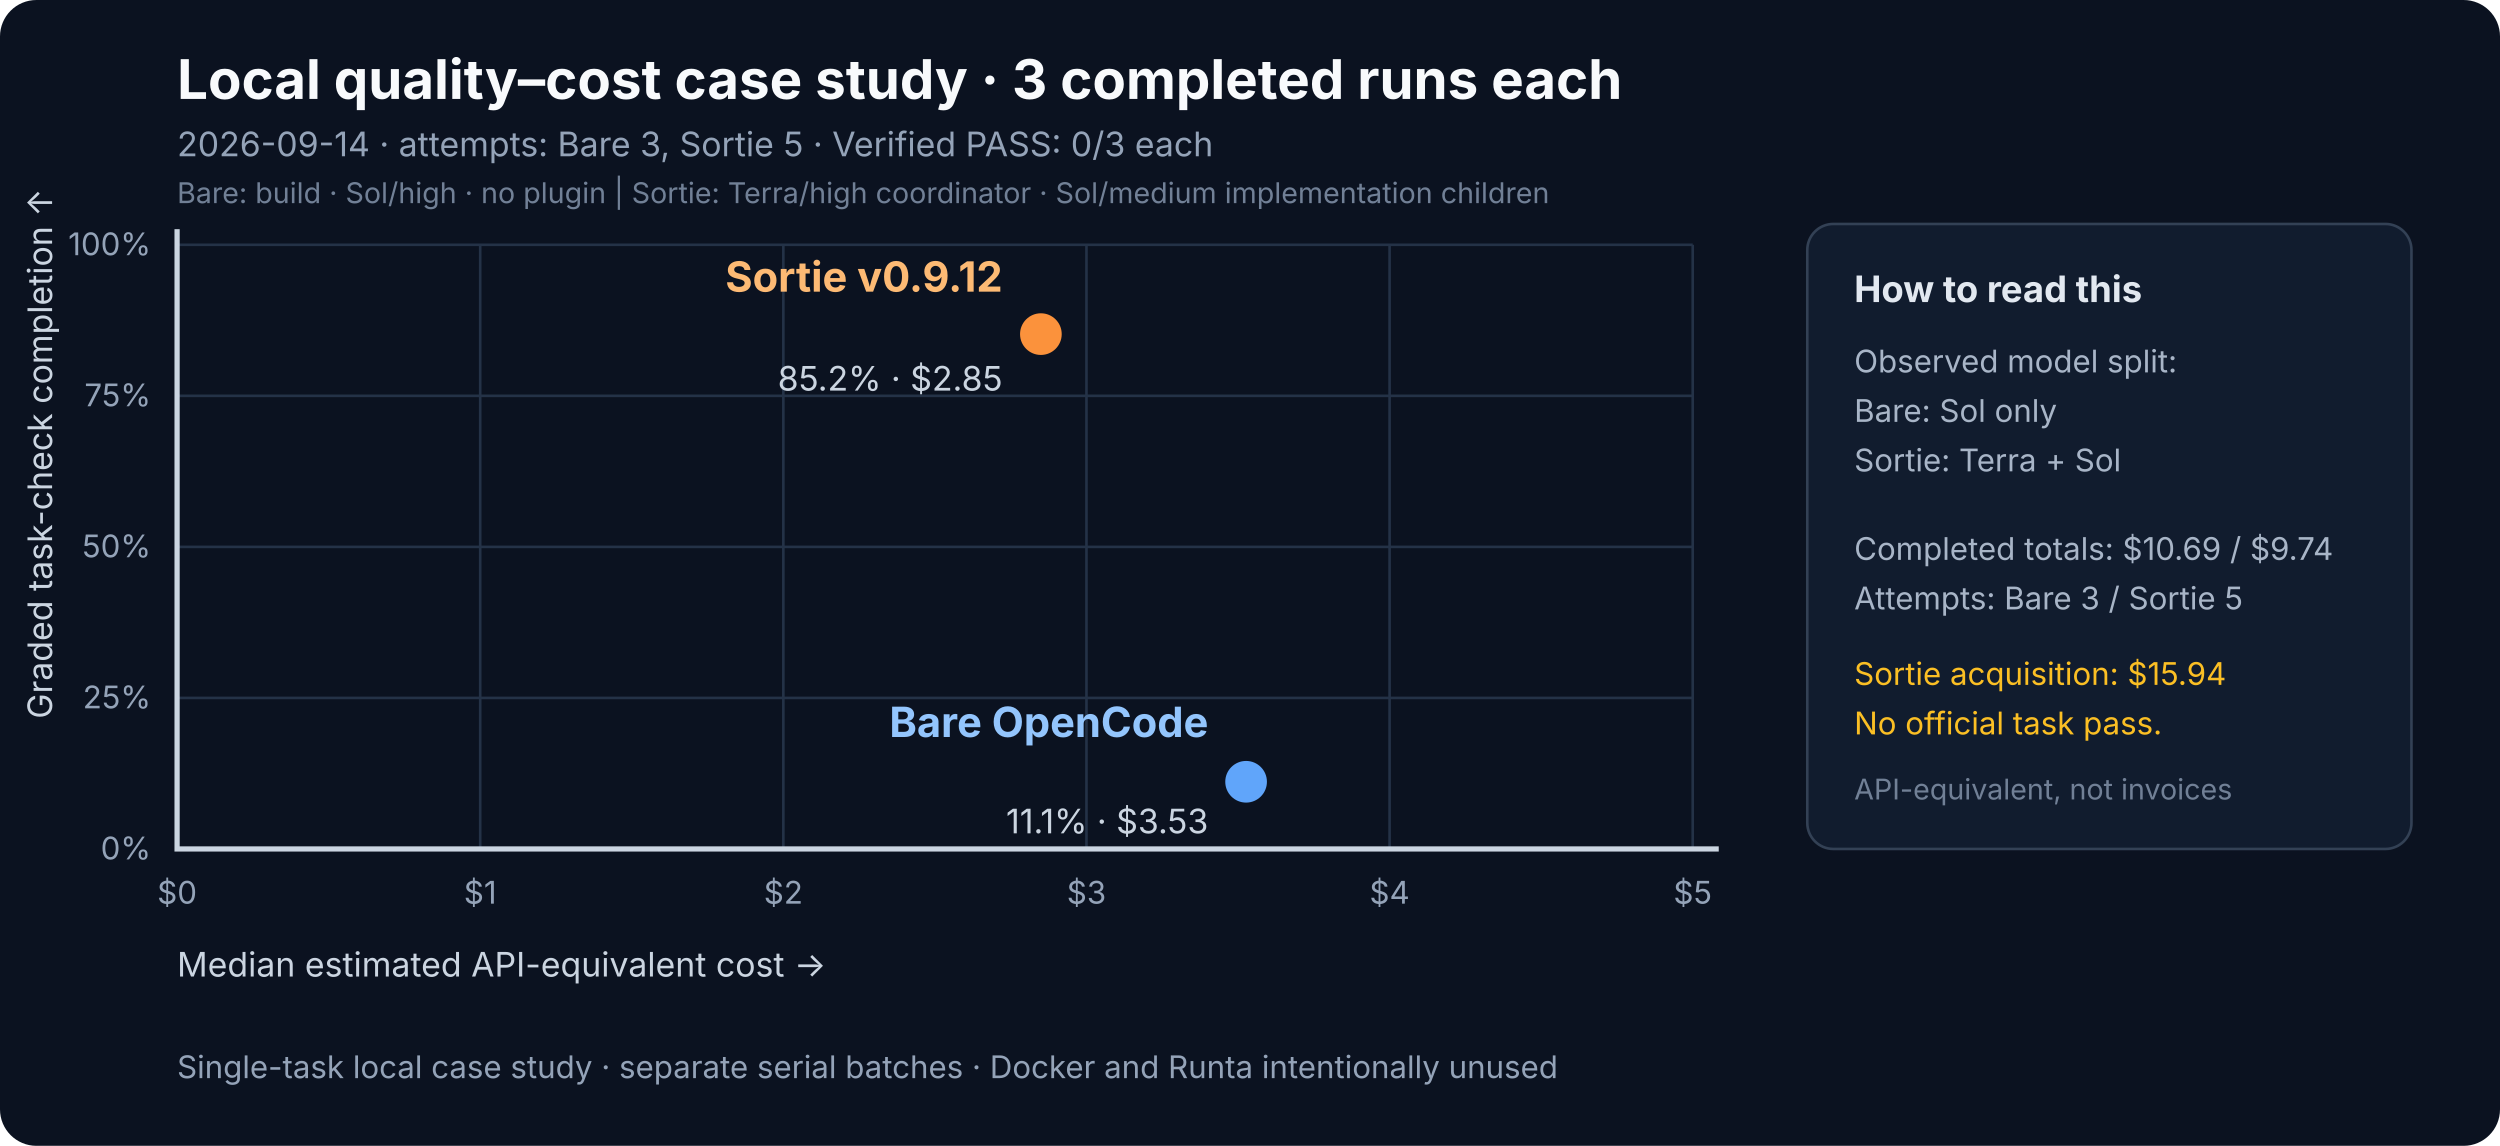
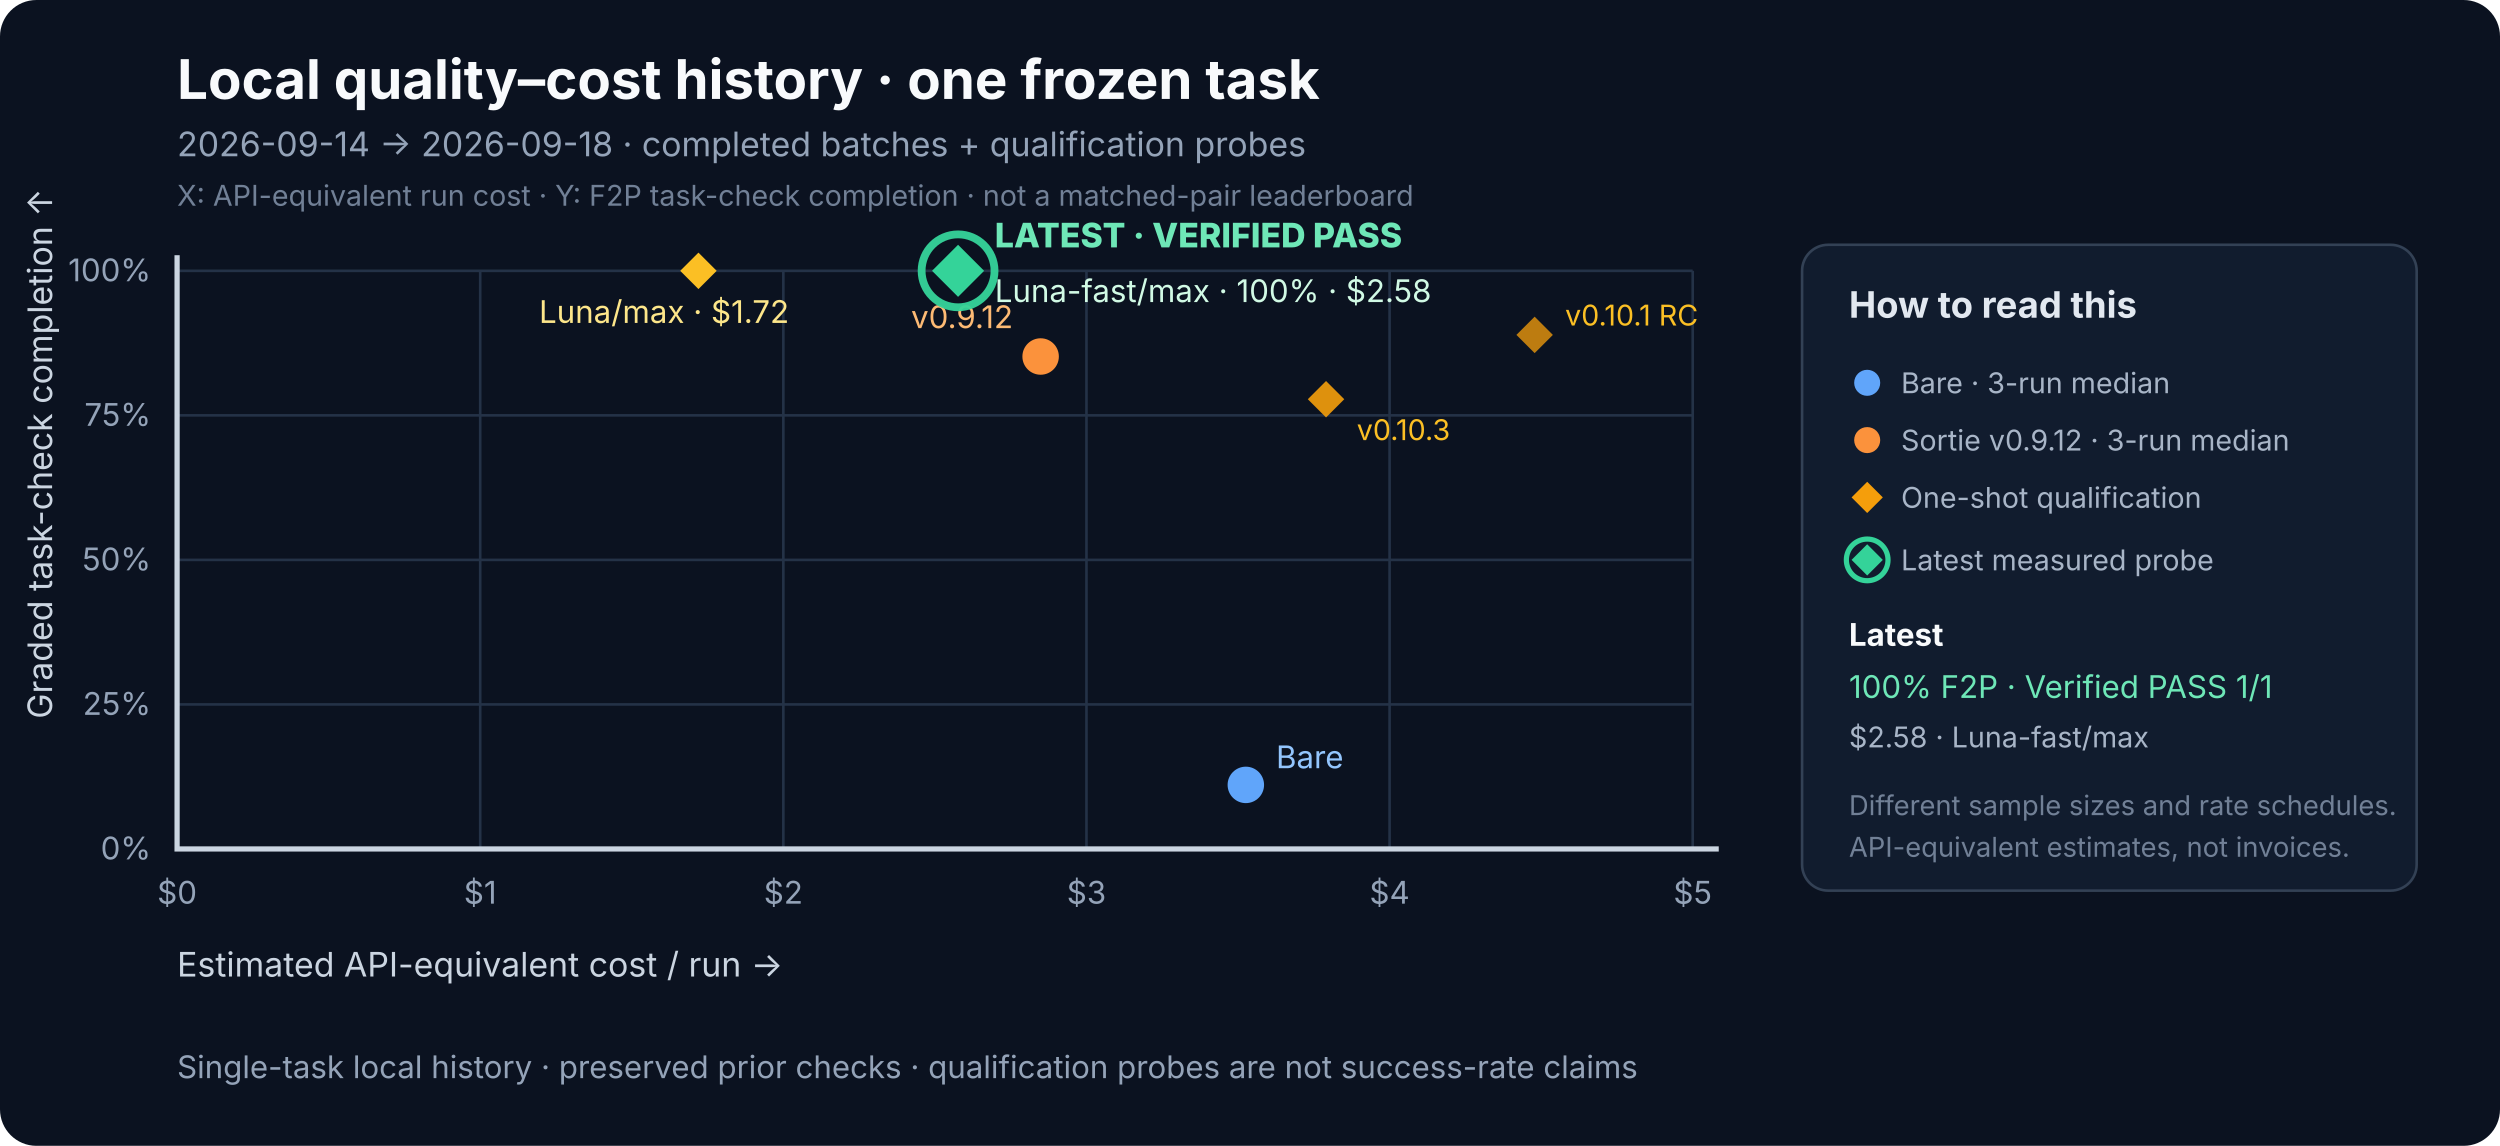
<svg xmlns="http://www.w3.org/2000/svg" width="960" height="440" viewBox="0 0 960 440" role="img" aria-labelledby="title description">
  <rect width="960" height="440" rx="14" fill="#0b1220" />
  <g font-family="system-ui, -apple-system, Segoe UI, sans-serif">
-     <text x="68" y="38" fill="#f8fafc" font-size="21" font-weight="700">Local quality–cost case study · 3 completed runs each</text>
-     <text x="68" y="60" fill="#94a3b8" font-size="13">2026-09-14 · attempts: Bare 3, Sortie 5 · Verified PASS: 0/3 each</text>
-     <text x="68" y="78" fill="#718096" font-size="11">Bare: build · Sol/high · no plugin   |   Sortie: Terra/high coordinator · Sol/medium implementation children</text>
+     <text x="68" y="38" fill="#f8fafc" font-size="21" font-weight="700">Local quality–cost history · one frozen task</text>
+     <text x="68" y="60" fill="#94a3b8" font-size="13">2026-09-14 → 2026-09-18 · completed batches + qualification probes</text>
+     <text x="68" y="79" fill="#718096" font-size="11">X: API-equivalent run cost · Y: F2P task-check completion · not a matched-pair leaderboard</text>
    <g stroke="#243247" stroke-width="1">
-       <path d="M68 94H650M68 152H650M68 210H650M68 268H650M68 326H650" />
-       <path d="M68 94V326M184.4 94V326M300.8 94V326M417.2 94V326M533.6 94V326M650 94V326" />
+       <path d="M68 104H650M68 159.5H650M68 215H650M68 270.5H650M68 326H650" />
+       <path d="M68 104V326M184.4 104V326M300.8 104V326M417.2 104V326M533.6 104V326M650 104V326" />
    </g>
-     <path d="M68 88V326H660" fill="none" stroke="#cbd5e1" stroke-width="2" />
+     <path d="M68 98V326H660" fill="none" stroke="#cbd5e1" stroke-width="2" />
    <g fill="#94a3b8" font-size="12" text-anchor="end">
-       <text x="58" y="98">100%</text>
-       <text x="58" y="156">75%</text>
-       <text x="58" y="214">50%</text>
-       <text x="58" y="272">25%</text>
+       <text x="58" y="108">100%</text>
+       <text x="58" y="163.5">75%</text>
+       <text x="58" y="219">50%</text>
+       <text x="58" y="274.5">25%</text>
      <text x="58" y="330">0%</text>
    </g>
    <g fill="#94a3b8" font-size="12" text-anchor="middle">
      <text x="68" y="347">$0</text>
      <text x="184.4" y="347">$1</text>
      <text x="300.8" y="347">$2</text>
      <text x="417.2" y="347">$3</text>
      <text x="533.6" y="347">$4</text>
      <text x="650" y="347">$5</text>
    </g>
    <text transform="translate(20 276) rotate(-90)" fill="#cbd5e1" font-size="13">Graded task-check completion ↑</text>
-     <text x="68" y="375" fill="#cbd5e1" font-size="13">Median estimated API-equivalent cost →</text>
-     <circle cx="399.7" cy="128.3" r="8" fill="#fb923c" />
-     <text x="385" y="112" fill="#fdba74" font-size="16" font-weight="700" text-anchor="end">Sortie v0.9.12</text>
-     <text x="385" y="150" fill="#cbd5e1" font-size="13" text-anchor="end">85.2% · $2.85</text>
-     <circle cx="478.5" cy="300.2" r="8" fill="#60a5fa" />
-     <text x="464" y="283" fill="#93c5fd" font-size="16" font-weight="700" text-anchor="end">Bare OpenCode</text>
-     <text x="464" y="320" fill="#cbd5e1" font-size="13" text-anchor="end">11.1% · $3.53</text>
-     <rect x="694" y="86" width="232" height="240" rx="10" fill="#111c2e" stroke="#334155" />
-     <text x="712" y="116" fill="#e2e8f0" font-size="14" font-weight="700">How to read this</text>
-     <text x="712" y="143" fill="#a8b5c7" font-size="12">Observed model split:</text>
-     <text x="712" y="162" fill="#a8b5c7" font-size="12">Bare: Sol only</text>
-     <text x="712" y="181" fill="#a8b5c7" font-size="12">Sortie: Terra + Sol</text>
-     <text x="712" y="215" fill="#a8b5c7" font-size="12">Completed totals: $10.69 / $9.74</text>
-     <text x="712" y="234" fill="#a8b5c7" font-size="12">Attempts: Bare 3 / Sortie 5</text>
-     <text x="712" y="263" fill="#fbbf24" font-size="12">Sortie acquisition: $15.94</text>
-     <text x="712" y="282" fill="#fbbf24" font-size="12">No official task pass.</text>
-     <text x="712" y="307" fill="#718096" font-size="11">API-equivalent, not invoices</text>
-     <text x="68" y="414" fill="#94a3b8" font-size="12">Single-task local case study · separate serial batches · Docker and Runta intentionally unused</text>
+     <text x="68" y="375" fill="#cbd5e1" font-size="13">Estimated API-equivalent cost / run →</text>
+     <circle cx="478.4" cy="301.4" r="7" fill="#60a5fa" />
+     <text x="490" y="295" fill="#93c5fd" font-size="12">Bare</text>
+     <circle cx="399.6" cy="136.9" r="7" fill="#fb923c" />
+     <text x="389" y="126" fill="#fdba74" font-size="12" text-anchor="end">v0.9.12</text>
+     <polygon points="589.3,121.6 596.3,128.6 589.3,135.6 582.3,128.6" fill="#f59e0b" opacity="0.76" />
+     <text x="601" y="125" fill="#fbbf24" font-size="11">v0.10.1 RC</text>
+     <polygon points="509.2,146.3 516.2,153.3 509.2,160.3 502.2,153.3" fill="#f59e0b" opacity="0.9" />
+     <text x="521" y="169" fill="#fbbf24" font-size="11">v0.10.3</text>
+     <polygon points="268.2,97 275.2,104 268.2,111 261.2,104" fill="#fbbf24" />
+     <text x="255" y="124" fill="#fde68a" font-size="12" text-anchor="middle">Luna/max · $1.72</text>
+     <circle cx="367.9" cy="104" r="14" fill="none" stroke="#34d399" stroke-width="3" opacity="0.95" />
+     <polygon points="367.9,94 377.9,104 367.9,114 357.9,104" fill="#34d399" />
+     <text x="382" y="95" fill="#6ee7b7" font-size="13" font-weight="800">LATEST · VERIFIED PASS</text>
+     <text x="382" y="116" fill="#d1fae5" font-size="12">Luna-fast/max · 100% · $2.58</text>
+     <rect x="692" y="94" width="236" height="248" rx="10" fill="#111c2e" stroke="#334155" />
+     <text x="710" y="122" fill="#e2e8f0" font-size="14" font-weight="700">How to read this</text>
+     <circle cx="717" cy="147" r="5" fill="#60a5fa" />
+     <text x="730" y="151" fill="#a8b5c7" font-size="11">Bare · 3-run median</text>
+     <circle cx="717" cy="169" r="5" fill="#fb923c" />
+     <text x="730" y="173" fill="#a8b5c7" font-size="11">Sortie v0.9.12 · 3-run median</text>
+     <polygon points="717,185 723,191 717,197 711,191" fill="#f59e0b" />
+     <text x="730" y="195" fill="#a8b5c7" font-size="11">One-shot qualification</text>
+     <circle cx="717" cy="215" r="8" fill="none" stroke="#34d399" stroke-width="2" />
+     <polygon points="717,209 723,215 717,221 711,215" fill="#34d399" />
+     <text x="730" y="219" fill="#a8b5c7" font-size="11">Latest measured probe</text>
+     <text x="710" y="248" fill="#f8fafc" font-size="12" font-weight="700">Latest</text>
+     <text x="710" y="268" fill="#6ee7b7" font-size="12">100% F2P · Verified PASS 1/1</text>
+     <text x="710" y="287" fill="#a8b5c7" font-size="11">$2.58 · Luna-fast/max</text>
+     <text x="710" y="313" fill="#718096" font-size="10.5">Different sample sizes and rate schedules.</text>
+     <text x="710" y="329" fill="#718096" font-size="10.5">API-equivalent estimates, not invoices.</text>
+     <text x="68" y="414" fill="#94a3b8" font-size="12">Single-task local history · preserved prior checks · qualification probes are not success-rate claims</text>
  </g>
</svg>
